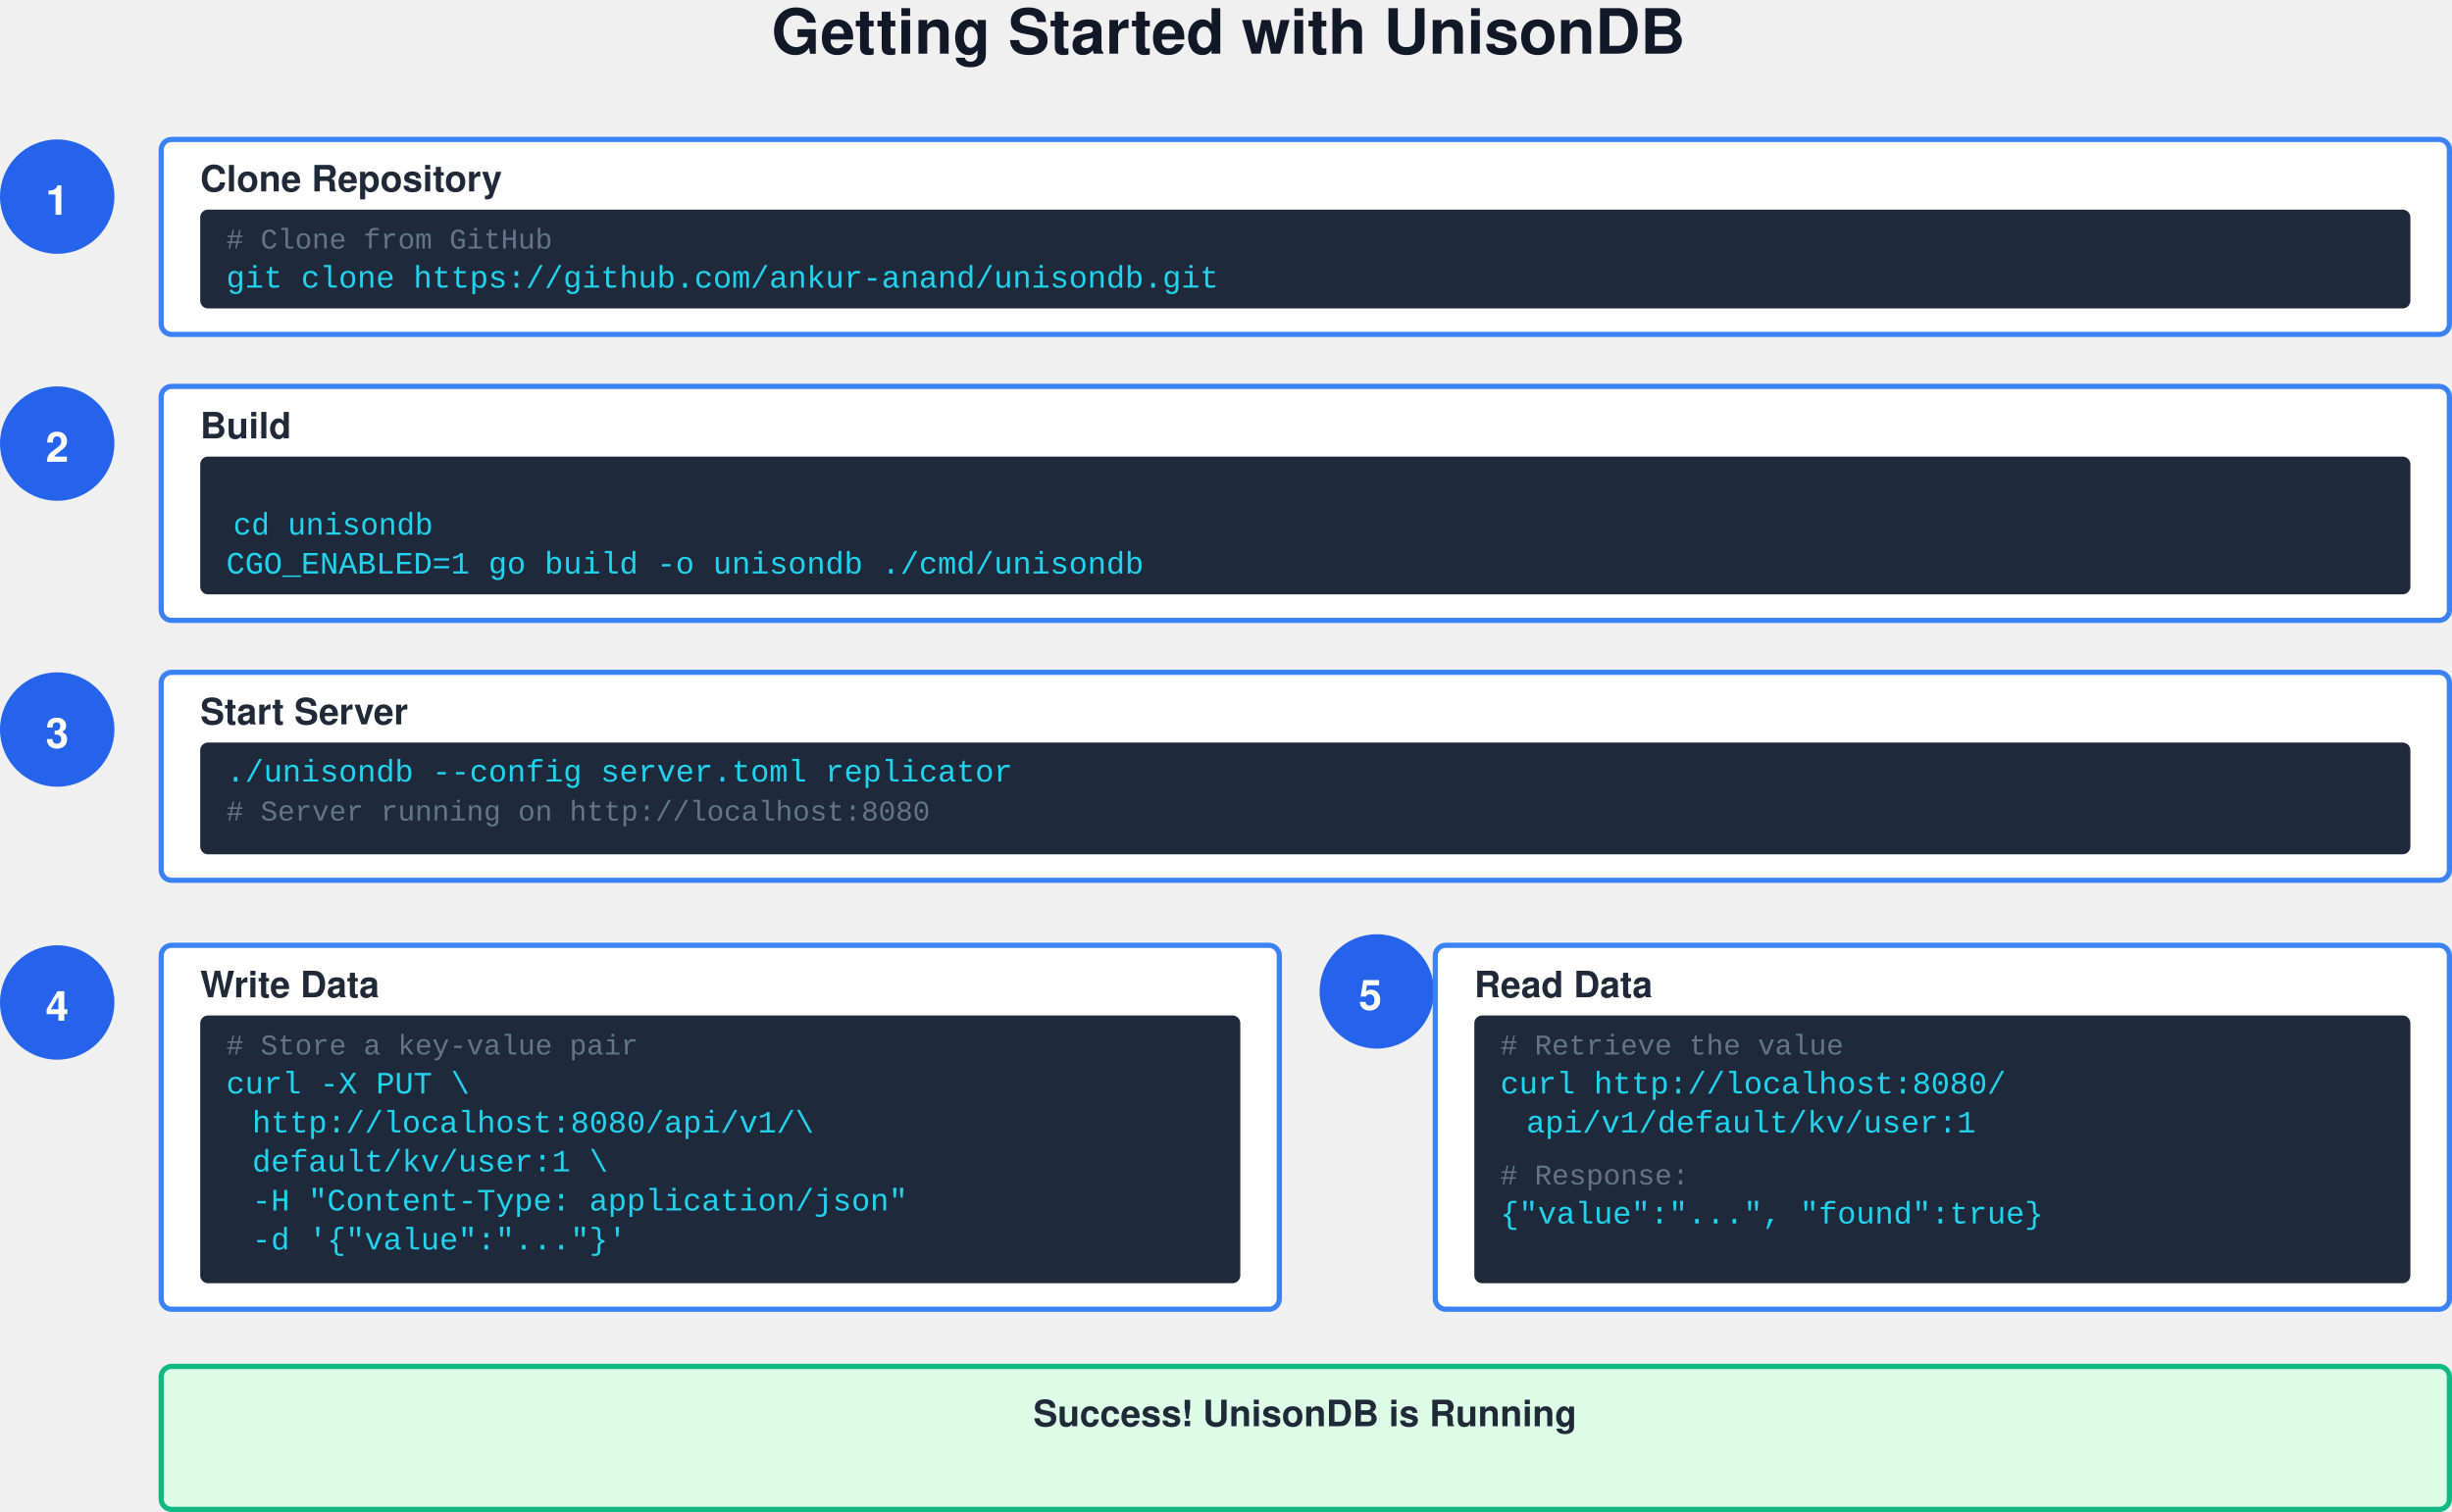
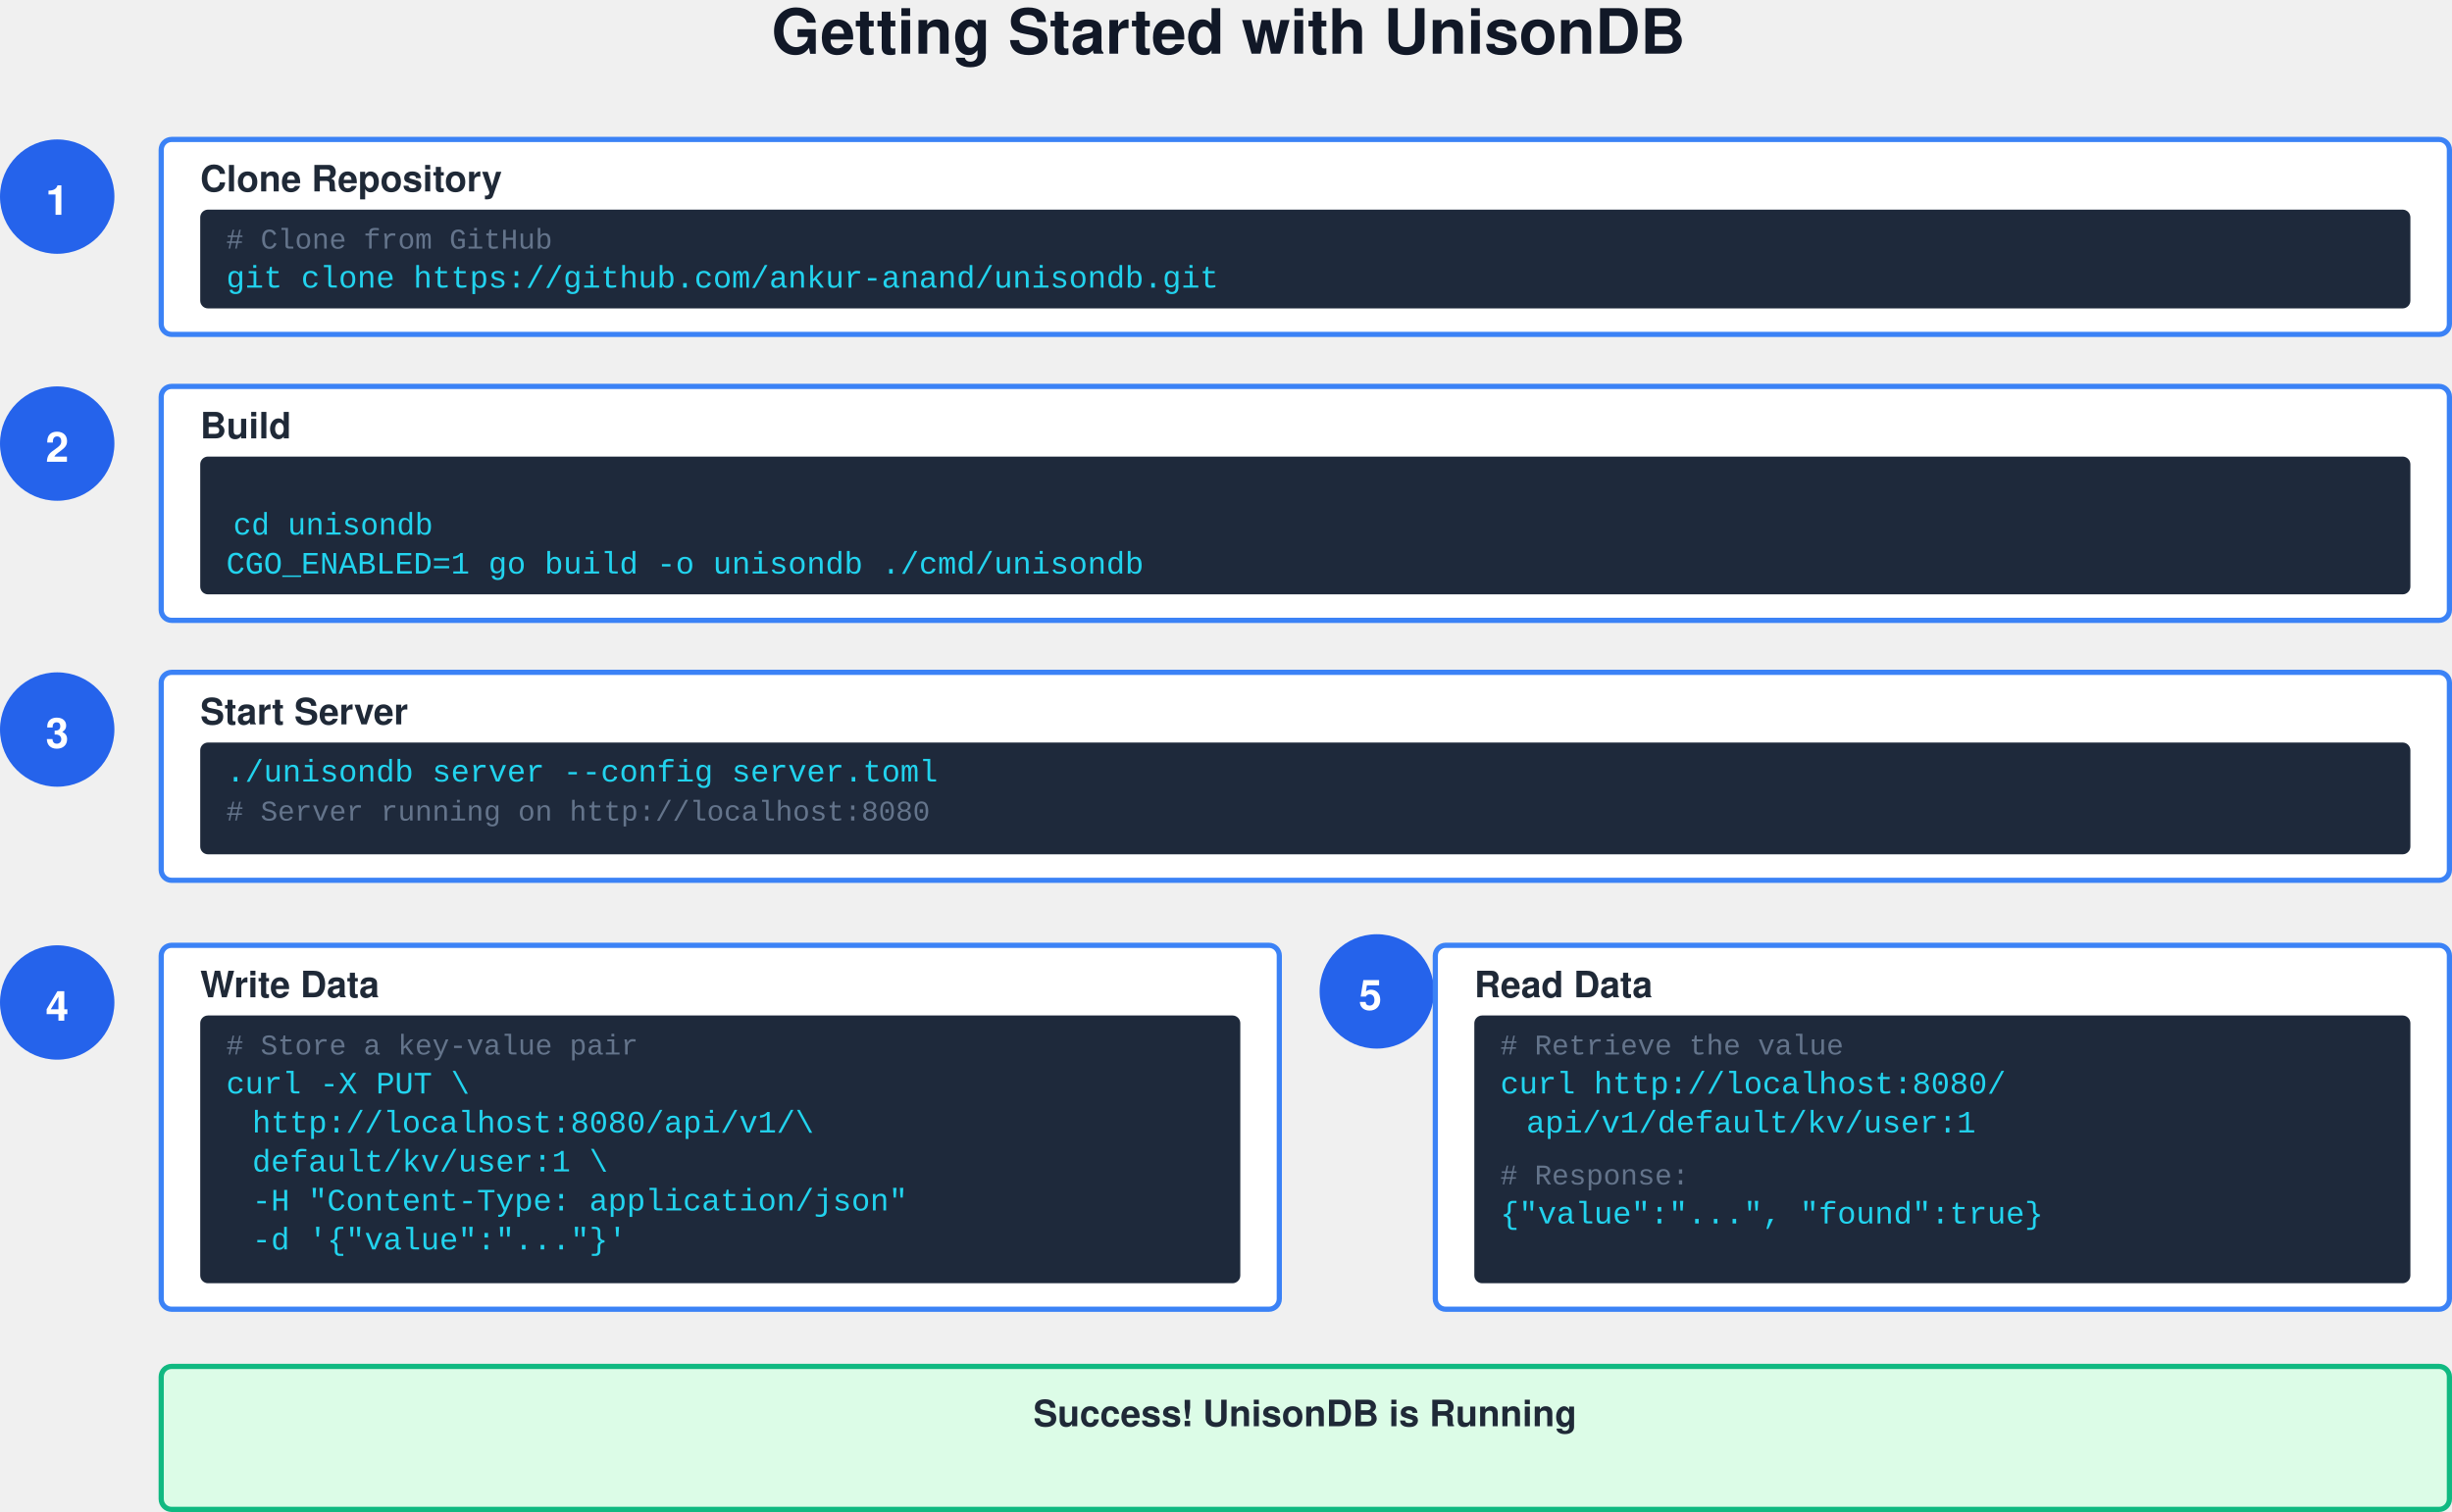
<svg xmlns="http://www.w3.org/2000/svg" id="Layer_1" data-name="Layer 1" viewBox="0 0 943 581.64">
  <defs>
    <style>
      .cls-1 {
        font-size: 16px;
      }

      .cls-1, .cls-2, .cls-3, .cls-4, .cls-5 {
        isolation: isolate;
      }

      .cls-1, .cls-6 {
        fill: #fff;
      }

      .cls-1, .cls-3, .cls-5 {
        font-family: Helvetica-Bold, Helvetica;
        font-weight: 700;
      }

      .cls-2 {
        fill: #22d3ee;
        font-size: 12px;
      }

      .cls-2, .cls-4 {
        font-family: CourierNewPSMT, 'Courier New';
      }

      .cls-6 {
        stroke: #3b82f6;
      }

      .cls-6, .cls-7 {
        stroke-width: 2px;
      }

      .cls-7 {
        fill: #dcfce7;
        stroke: #10b981;
      }

      .cls-8 {
        fill: #2563eb;
      }

      .cls-3 {
        fill: #1f2937;
        font-size: 14px;
      }

      .cls-4 {
        fill: #64748b;
        font-size: 11px;
      }

      .cls-9 {
        fill: #1e293b;
      }

      .cls-10 {
        letter-spacing: -.02em;
      }

      .cls-5 {
        fill: #111827;
        font-size: 24px;
      }
    </style>
  </defs>
  <text class="cls-5" transform="translate(296.67 20.64)">
    <tspan x="0" y="0">Getting Started with UnisonDB</tspan>
  </text>
  <circle class="cls-8" cx="22" cy="75.64" r="22" />
  <text class="cls-1" transform="translate(17.55 82.64)">
    <tspan x="0" y="0">1</tspan>
  </text>
  <rect class="cls-6" x="62" y="53.64" width="880" height="75" rx="4" ry="4" />
  <text class="cls-3" transform="translate(77 73.64)">
    <tspan x="0" y="0">Clone Repository</tspan>
  </text>
  <rect class="cls-9" x="77" y="80.64" width="850" height="38" rx="3" ry="3" />
  <text class="cls-4" transform="translate(87 95.64)">
    <tspan x="0" y="0"># Clone from GitHub</tspan>
  </text>
  <text class="cls-2" transform="translate(87 110.64)">
    <tspan x="0" y="0">git clone https://github.com/ankur-anand/unisondb.git</tspan>
  </text>
  <circle class="cls-8" cx="22" cy="170.64" r="22" />
  <text class="cls-1" transform="translate(17.55 177.64)">
    <tspan x="0" y="0">2</tspan>
  </text>
  <rect class="cls-6" x="62" y="148.64" width="880" height="90" rx="4" ry="4" />
  <text class="cls-3" transform="translate(77 168.64)">
    <tspan x="0" y="0">Build</tspan>
  </text>
  <rect class="cls-9" x="77" y="175.64" width="850" height="53" rx="3" ry="3" />
  <text class="cls-2" transform="translate(89.7 205.64) scale(.97 1)">
    <tspan x="0" y="0">cd unisondb</tspan>
  </text>
  <text class="cls-2" transform="translate(87 220.64)">
    <tspan x="0" y="0">CGO_ENABLED=1 go build -o unisondb ./cmd/unisondb</tspan>
  </text>
  <circle class="cls-8" cx="22" cy="280.64" r="22" />
  <text class="cls-1" transform="translate(17.55 287.64)">
    <tspan x="0" y="0">3</tspan>
  </text>
  <rect class="cls-6" x="62" y="258.64" width="880" height="80" rx="4" ry="4" />
  <text class="cls-3" transform="translate(77 278.64)">
    <tspan x="0" y="0">Start Server</tspan>
  </text>
  <rect class="cls-9" x="77" y="285.64" width="850" height="43" rx="3" ry="3" />
  <text class="cls-2" transform="translate(87 300.64)">
-     <tspan x="0" y="0">./unisondb --config server.toml replicator</tspan>
+     <tspan x="0" y="0">./unisondb server --config server.toml</tspan>
  </text>
  <text class="cls-4" transform="translate(87 315.64)">
    <tspan x="0" y="0"># Server running on http://localhost:8080</tspan>
  </text>
  <circle class="cls-8" cx="22" cy="385.64" r="22" />
  <text class="cls-1" transform="translate(17.55 392.64)">
    <tspan x="0" y="0">4</tspan>
  </text>
  <rect class="cls-6" x="62" y="363.64" width="430" height="140" rx="4" ry="4" />
  <text class="cls-3" transform="translate(77 383.64)">
    <tspan class="cls-10" x="0" y="0">W</tspan>
    <tspan x="12.97" y="0">rite Data</tspan>
  </text>
  <rect class="cls-9" x="77" y="390.64" width="400" height="103" rx="3" ry="3" />
  <text class="cls-4" transform="translate(87 405.64)">
    <tspan x="0" y="0"># Store a key-value pair</tspan>
  </text>
  <text class="cls-2" transform="translate(87 420.64)">
    <tspan x="0" y="0">curl -X PUT \</tspan>
  </text>
  <text class="cls-2" transform="translate(97 435.64)">
    <tspan x="0" y="0">http://localhost:8080/api/v1/\</tspan>
  </text>
  <text class="cls-2" transform="translate(97 450.64)">
    <tspan x="0" y="0">default/kv/user:1 \</tspan>
  </text>
  <text class="cls-2" transform="translate(97 465.64)">
    <tspan x="0" y="0">-H "Content-Type: application/json"</tspan>
  </text>
  <text class="cls-2" transform="translate(97 480.64)">
    <tspan x="0" y="0">-d '{"value":"..."}'</tspan>
  </text>
  <g>
    <circle class="cls-8" cx="529.5" cy="381.38" r="22" />
    <text class="cls-1" transform="translate(522.55 388.38)">
      <tspan x="0" y="0">5</tspan>
    </text>
  </g>
  <rect class="cls-6" x="552" y="363.64" width="390" height="140" rx="4" ry="4" />
  <text class="cls-3" transform="translate(567 383.64)">
    <tspan x="0" y="0">Read Data</tspan>
  </text>
  <rect class="cls-9" x="567" y="390.64" width="360" height="103" rx="3" ry="3" />
  <text class="cls-4" transform="translate(577 405.64)">
    <tspan x="0" y="0"># Retrieve the value</tspan>
  </text>
  <text class="cls-2" transform="translate(577 420.64)">
    <tspan x="0" y="0">curl http://localhost:8080/</tspan>
  </text>
  <text class="cls-2" transform="translate(587 435.64)">
    <tspan x="0" y="0">api/v1/default/kv/user:1</tspan>
  </text>
  <text class="cls-4" transform="translate(577 455.64)">
    <tspan x="0" y="0"># Response:</tspan>
  </text>
  <text class="cls-2" transform="translate(577 470.64)">
    <tspan x="0" y="0">{"value":"...", "found":true}</tspan>
  </text>
  <rect class="cls-7" x="62" y="525.64" width="880" height="55" rx="4" ry="4" />
  <text class="cls-3" transform="translate(397.38 548.64)">
    <tspan x="0" y="0">Success! UnisonDB is Running</tspan>
  </text>
</svg>
